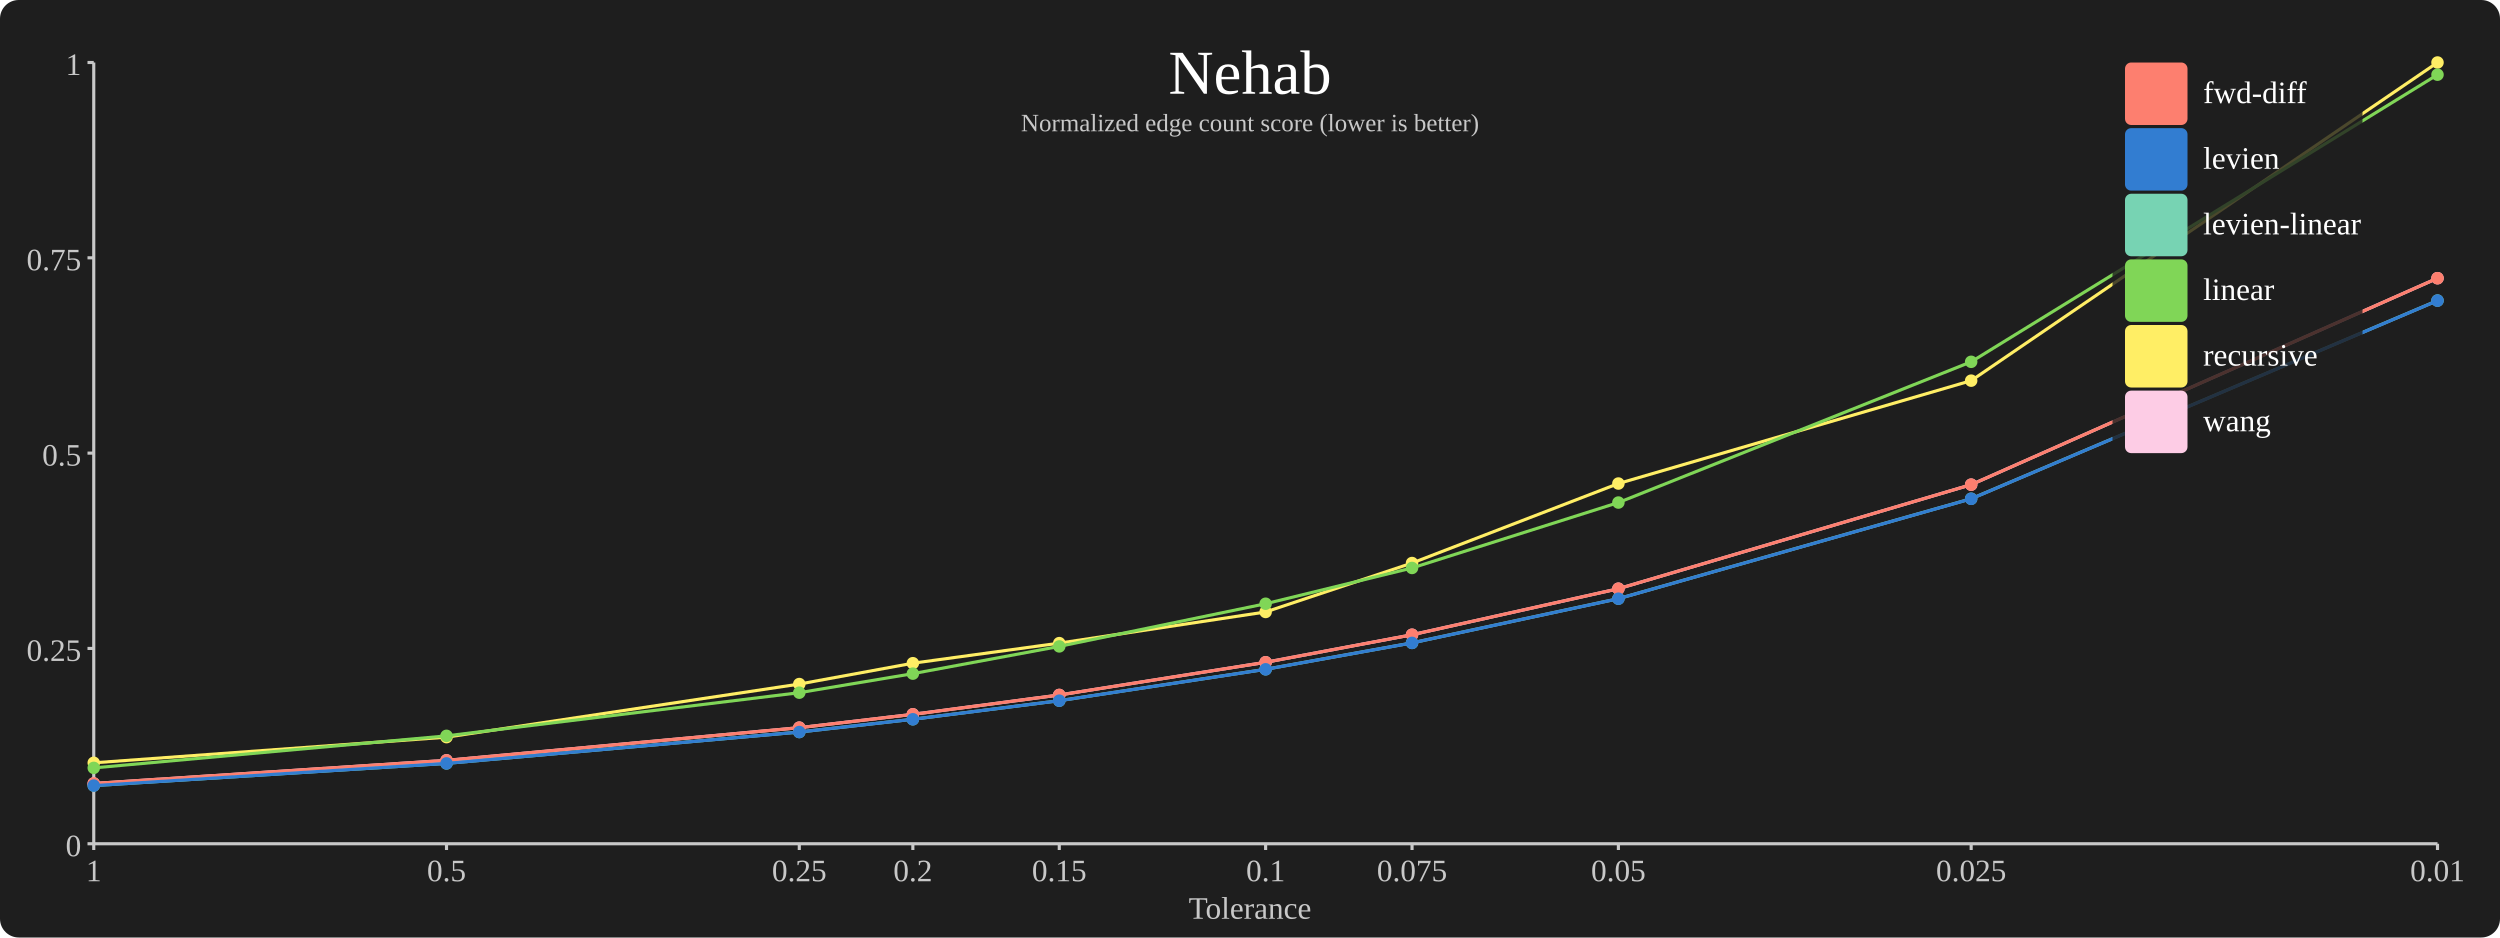
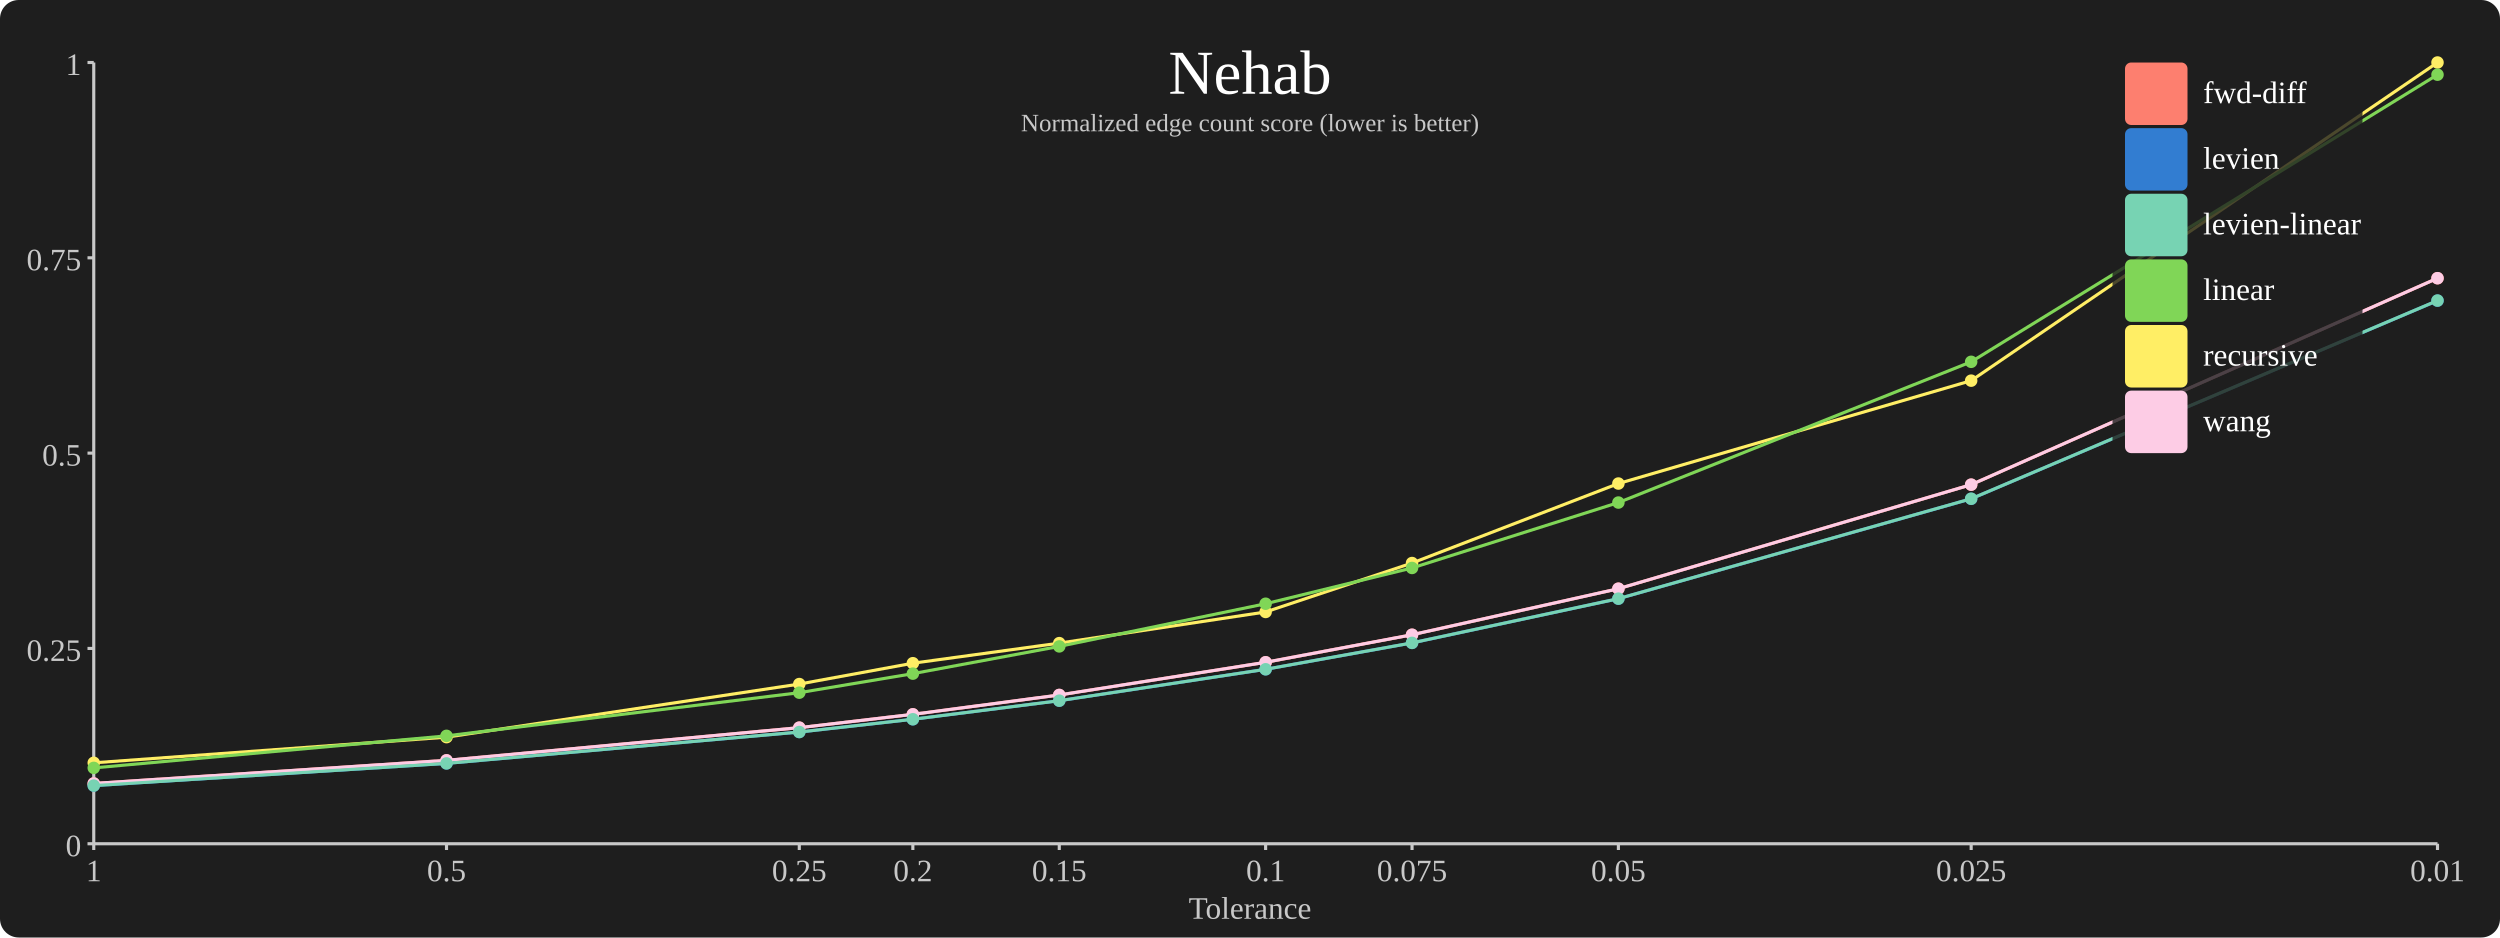
<svg xmlns="http://www.w3.org/2000/svg" viewBox="0 0 800 300">
  <rect x="0" y="0" width="800" height="300" ry="6" style="fill:rgb(30,30,30);stroke:none;fill-opacity:1;stroke-opacity:1;" />
  <path d="M 30 20 L 30 270" style="stroke:rgb(200,200,200);stroke-width:1" />
  <path d="M 30 270 L 780 270" style="stroke:rgb(200,200,200);stroke-width:1" />
  <path d="M 780 270 L 780 272" style="stroke:rgb(200,200,200);stroke-width:1" />
  <text x="780" y="282" style="font-size:10px;fill:rgb(200,200,200);text-anchor:middle;text-align:center;"> 0.01 </text>
  <path d="M 630.772 270 L 630.772 272" style="stroke:rgb(200,200,200);stroke-width:1" />
  <text x="630.772" y="282" style="font-size:10px;fill:rgb(200,200,200);text-anchor:middle;text-align:center;"> 0.025 </text>
  <path d="M 517.886 270 L 517.886 272" style="stroke:rgb(200,200,200);stroke-width:1" />
  <text x="517.886" y="282" style="font-size:10px;fill:rgb(200,200,200);text-anchor:middle;text-align:center;"> 0.05 </text>
  <path d="M 451.852 270 L 451.852 272" style="stroke:rgb(200,200,200);stroke-width:1" />
  <text x="451.852" y="282" style="font-size:10px;fill:rgb(200,200,200);text-anchor:middle;text-align:center;"> 0.075 </text>
  <path d="M 405 270 L 405 272" style="stroke:rgb(200,200,200);stroke-width:1" />
  <text x="405" y="282" style="font-size:10px;fill:rgb(200,200,200);text-anchor:middle;text-align:center;"> 0.1 </text>
  <path d="M 338.966 270 L 338.966 272" style="stroke:rgb(200,200,200);stroke-width:1" />
  <text x="338.966" y="282" style="font-size:10px;fill:rgb(200,200,200);text-anchor:middle;text-align:center;"> 0.15 </text>
  <path d="M 292.114 270 L 292.114 272" style="stroke:rgb(200,200,200);stroke-width:1" />
  <text x="292.114" y="282" style="font-size:10px;fill:rgb(200,200,200);text-anchor:middle;text-align:center;"> 0.2 </text>
  <path d="M 255.773 270 L 255.773 272" style="stroke:rgb(200,200,200);stroke-width:1" />
  <text x="255.773" y="282" style="font-size:10px;fill:rgb(200,200,200);text-anchor:middle;text-align:center;"> 0.25 </text>
  <path d="M 142.886 270 L 142.886 272" style="stroke:rgb(200,200,200);stroke-width:1" />
  <text x="142.886" y="282" style="font-size:10px;fill:rgb(200,200,200);text-anchor:middle;text-align:center;"> 0.5 </text>
  <path d="M 30 270 L 30 272" style="stroke:rgb(200,200,200);stroke-width:1" />
  <text x="30" y="282" style="font-size:10px;fill:rgb(200,200,200);text-anchor:middle;text-align:center;"> 1 </text>
  <path d="M 28 270 L 30 270" style="stroke:rgb(200,200,200);stroke-width:1" />
  <text x="26" y="274" style="font-size:10px;fill:rgb(200,200,200);text-anchor:end;text-align:right;"> 0 </text>
  <path d="M 28 207.5 L 30 207.5" style="stroke:rgb(200,200,200);stroke-width:1" />
  <text x="26" y="211.5" style="font-size:10px;fill:rgb(200,200,200);text-anchor:end;text-align:right;"> 0.25 </text>
  <path d="M 28 145 L 30 145" style="stroke:rgb(200,200,200);stroke-width:1" />
  <text x="26" y="149" style="font-size:10px;fill:rgb(200,200,200);text-anchor:end;text-align:right;"> 0.5 </text>
  <path d="M 28 82.5 L 30 82.5" style="stroke:rgb(200,200,200);stroke-width:1" />
  <text x="26" y="86.5" style="font-size:10px;fill:rgb(200,200,200);text-anchor:end;text-align:right;"> 0.75 </text>
  <path d="M 28 20 L 30 20" style="stroke:rgb(200,200,200);stroke-width:1" />
  <text x="26" y="24" style="font-size:10px;fill:rgb(200,200,200);text-anchor:end;text-align:right;"> 1 </text>
  <text x="400" y="294" style="font-size:10px;fill:rgb(200,200,200);text-anchor:middle;text-align:center;"> Tolerance </text>
-   <circle cx="780" cy="96.18" r="2" style="fill:rgb(119,211,179);stroke:none;fill-opacity:1;stroke-opacity:1;" />
-   <path d="M 780 96.18 L 630.772 159.597" style="stroke:rgb(119,211,179);stroke-width:1" />
-   <circle cx="630.772" cy="159.597" r="2" style="fill:rgb(119,211,179);stroke:none;fill-opacity:1;stroke-opacity:1;" />
-   <path d="M 630.772 159.597 L 517.886 191.567" style="stroke:rgb(119,211,179);stroke-width:1" />
-   <circle cx="517.886" cy="191.567" r="2" style="fill:rgb(119,211,179);stroke:none;fill-opacity:1;stroke-opacity:1;" />
-   <path d="M 517.886 191.567 L 451.852 205.72" style="stroke:rgb(119,211,179);stroke-width:1" />
-   <circle cx="451.852" cy="205.72" r="2" style="fill:rgb(119,211,179);stroke:none;fill-opacity:1;stroke-opacity:1;" />
-   <path d="M 451.852 205.72 L 405 214.167" style="stroke:rgb(119,211,179);stroke-width:1" />
-   <circle cx="405" cy="214.167" r="2" style="fill:rgb(119,211,179);stroke:none;fill-opacity:1;stroke-opacity:1;" />
-   <path d="M 405 214.167 L 338.966 224.218" style="stroke:rgb(119,211,179);stroke-width:1" />
-   <circle cx="338.966" cy="224.218" r="2" style="fill:rgb(119,211,179);stroke:none;fill-opacity:1;stroke-opacity:1;" />
-   <path d="M 338.966 224.218 L 292.114 230.162" style="stroke:rgb(119,211,179);stroke-width:1" />
-   <circle cx="292.114" cy="230.162" r="2" style="fill:rgb(119,211,179);stroke:none;fill-opacity:1;stroke-opacity:1;" />
-   <path d="M 292.114 230.162 L 255.773 234.245" style="stroke:rgb(119,211,179);stroke-width:1" />
-   <circle cx="255.773" cy="234.245" r="2" style="fill:rgb(119,211,179);stroke:none;fill-opacity:1;stroke-opacity:1;" />
-   <path d="M 255.773 234.245 L 142.886 244.287" style="stroke:rgb(119,211,179);stroke-width:1" />
-   <circle cx="142.886" cy="244.287" r="2" style="fill:rgb(119,211,179);stroke:none;fill-opacity:1;stroke-opacity:1;" />
-   <path d="M 142.886 244.287 L 30 251.393" style="stroke:rgb(119,211,179);stroke-width:1" />
-   <circle cx="30" cy="251.393" r="2" style="fill:rgb(119,211,179);stroke:none;fill-opacity:1;stroke-opacity:1;" />
-   <circle cx="780" cy="89.025" r="2" style="fill:rgb(253,204,229);stroke:none;fill-opacity:1;stroke-opacity:1;" />
-   <path d="M 780 89.025 L 630.772 155.093" style="stroke:rgb(253,204,229);stroke-width:1" />
-   <circle cx="630.772" cy="155.093" r="2" style="fill:rgb(253,204,229);stroke:none;fill-opacity:1;stroke-opacity:1;" />
-   <path d="M 630.772 155.093 L 517.886 188.387" style="stroke:rgb(253,204,229);stroke-width:1" />
-   <circle cx="517.886" cy="188.387" r="2" style="fill:rgb(253,204,229);stroke:none;fill-opacity:1;stroke-opacity:1;" />
-   <path d="M 517.886 188.387 L 451.852 203.12" style="stroke:rgb(253,204,229);stroke-width:1" />
-   <circle cx="451.852" cy="203.12" r="2" style="fill:rgb(253,204,229);stroke:none;fill-opacity:1;stroke-opacity:1;" />
-   <path d="M 451.852 203.12 L 405 211.93" style="stroke:rgb(253,204,229);stroke-width:1" />
-   <circle cx="405" cy="211.93" r="2" style="fill:rgb(253,204,229);stroke:none;fill-opacity:1;stroke-opacity:1;" />
-   <path d="M 405 211.93 L 338.966 222.39" style="stroke:rgb(253,204,229);stroke-width:1" />
-   <circle cx="338.966" cy="222.39" r="2" style="fill:rgb(253,204,229);stroke:none;fill-opacity:1;stroke-opacity:1;" />
-   <path d="M 338.966 222.39 L 292.114 228.583" style="stroke:rgb(253,204,229);stroke-width:1" />
-   <circle cx="292.114" cy="228.583" r="2" style="fill:rgb(253,204,229);stroke:none;fill-opacity:1;stroke-opacity:1;" />
-   <path d="M 292.114 228.583 L 255.773 232.85" style="stroke:rgb(253,204,229);stroke-width:1" />
-   <circle cx="255.773" cy="232.85" r="2" style="fill:rgb(253,204,229);stroke:none;fill-opacity:1;stroke-opacity:1;" />
-   <path d="M 255.773 232.85 L 142.886 243.31" style="stroke:rgb(253,204,229);stroke-width:1" />
-   <circle cx="142.886" cy="243.31" r="2" style="fill:rgb(253,204,229);stroke:none;fill-opacity:1;stroke-opacity:1;" />
-   <path d="M 142.886 243.31 L 30 250.7" style="stroke:rgb(253,204,229);stroke-width:1" />
-   <circle cx="30" cy="250.7" r="2" style="fill:rgb(253,204,229);stroke:none;fill-opacity:1;stroke-opacity:1;" />
-   <circle cx="780" cy="89.025" r="2" style="fill:rgb(253,127,111);stroke:none;fill-opacity:1;stroke-opacity:1;" />
-   <path d="M 780 89.025 L 630.772 155.093" style="stroke:rgb(253,127,111);stroke-width:1" />
-   <circle cx="630.772" cy="155.093" r="2" style="fill:rgb(253,127,111);stroke:none;fill-opacity:1;stroke-opacity:1;" />
-   <path d="M 630.772 155.093 L 517.886 188.387" style="stroke:rgb(253,127,111);stroke-width:1" />
-   <circle cx="517.886" cy="188.387" r="2" style="fill:rgb(253,127,111);stroke:none;fill-opacity:1;stroke-opacity:1;" />
-   <path d="M 517.886 188.387 L 451.852 203.12" style="stroke:rgb(253,127,111);stroke-width:1" />
-   <circle cx="451.852" cy="203.12" r="2" style="fill:rgb(253,127,111);stroke:none;fill-opacity:1;stroke-opacity:1;" />
-   <path d="M 451.852 203.12 L 405 211.93" style="stroke:rgb(253,127,111);stroke-width:1" />
-   <circle cx="405" cy="211.93" r="2" style="fill:rgb(253,127,111);stroke:none;fill-opacity:1;stroke-opacity:1;" />
-   <path d="M 405 211.93 L 338.966 222.39" style="stroke:rgb(253,127,111);stroke-width:1" />
-   <circle cx="338.966" cy="222.39" r="2" style="fill:rgb(253,127,111);stroke:none;fill-opacity:1;stroke-opacity:1;" />
-   <path d="M 338.966 222.39 L 292.114 228.583" style="stroke:rgb(253,127,111);stroke-width:1" />
-   <circle cx="292.114" cy="228.583" r="2" style="fill:rgb(253,127,111);stroke:none;fill-opacity:1;stroke-opacity:1;" />
-   <path d="M 292.114 228.583 L 255.773 232.85" style="stroke:rgb(253,127,111);stroke-width:1" />
-   <circle cx="255.773" cy="232.85" r="2" style="fill:rgb(253,127,111);stroke:none;fill-opacity:1;stroke-opacity:1;" />
-   <path d="M 255.773 232.85 L 142.886 243.31" style="stroke:rgb(253,127,111);stroke-width:1" />
-   <circle cx="142.886" cy="243.31" r="2" style="fill:rgb(253,127,111);stroke:none;fill-opacity:1;stroke-opacity:1;" />
-   <path d="M 142.886 243.31 L 30 250.7" style="stroke:rgb(253,127,111);stroke-width:1" />
-   <circle cx="30" cy="250.7" r="2" style="fill:rgb(253,127,111);stroke:none;fill-opacity:1;stroke-opacity:1;" />
  <circle cx="780" cy="96.205" r="2" style="fill:rgb(50,125,209);stroke:none;fill-opacity:1;stroke-opacity:1;" />
  <path d="M 780 96.205 L 630.772 159.618" style="stroke:rgb(50,125,209);stroke-width:1" />
  <circle cx="630.772" cy="159.618" r="2" style="fill:rgb(50,125,209);stroke:none;fill-opacity:1;stroke-opacity:1;" />
  <path d="M 630.772 159.618 L 517.886 191.58" style="stroke:rgb(50,125,209);stroke-width:1" />
  <circle cx="517.886" cy="191.58" r="2" style="fill:rgb(50,125,209);stroke:none;fill-opacity:1;stroke-opacity:1;" />
  <path d="M 517.886 191.58 L 451.852 205.728" style="stroke:rgb(50,125,209);stroke-width:1" />
  <circle cx="451.852" cy="205.728" r="2" style="fill:rgb(50,125,209);stroke:none;fill-opacity:1;stroke-opacity:1;" />
  <path d="M 451.852 205.728 L 405 214.175" style="stroke:rgb(50,125,209);stroke-width:1" />
  <circle cx="405" cy="214.175" r="2" style="fill:rgb(50,125,209);stroke:none;fill-opacity:1;stroke-opacity:1;" />
  <path d="M 405 214.175 L 338.966 224.218" style="stroke:rgb(50,125,209);stroke-width:1" />
  <circle cx="338.966" cy="224.218" r="2" style="fill:rgb(50,125,209);stroke:none;fill-opacity:1;stroke-opacity:1;" />
  <path d="M 338.966 224.218 L 292.114 230.165" style="stroke:rgb(50,125,209);stroke-width:1" />
  <circle cx="292.114" cy="230.165" r="2" style="fill:rgb(50,125,209);stroke:none;fill-opacity:1;stroke-opacity:1;" />
  <path d="M 292.114 230.165 L 255.773 234.243" style="stroke:rgb(50,125,209);stroke-width:1" />
  <circle cx="255.773" cy="234.243" r="2" style="fill:rgb(50,125,209);stroke:none;fill-opacity:1;stroke-opacity:1;" />
  <path d="M 255.773 234.243 L 142.886 244.285" style="stroke:rgb(50,125,209);stroke-width:1" />
  <circle cx="142.886" cy="244.285" r="2" style="fill:rgb(50,125,209);stroke:none;fill-opacity:1;stroke-opacity:1;" />
  <path d="M 142.886 244.285 L 30 251.39" style="stroke:rgb(50,125,209);stroke-width:1" />
  <circle cx="30" cy="251.39" r="2" style="fill:rgb(50,125,209);stroke:none;fill-opacity:1;stroke-opacity:1;" />
  <circle cx="780" cy="20" r="2" style="fill:rgb(255,238,101);stroke:none;fill-opacity:1;stroke-opacity:1;" />
  <path d="M 780 20 L 630.772 121.81" style="stroke:rgb(255,238,101);stroke-width:1" />
  <circle cx="630.772" cy="121.81" r="2" style="fill:rgb(255,238,101);stroke:none;fill-opacity:1;stroke-opacity:1;" />
  <path d="M 630.772 121.81 L 517.886 154.73" style="stroke:rgb(255,238,101);stroke-width:1" />
  <circle cx="517.886" cy="154.73" r="2" style="fill:rgb(255,238,101);stroke:none;fill-opacity:1;stroke-opacity:1;" />
  <path d="M 517.886 154.73 L 451.852 180.173" style="stroke:rgb(255,238,101);stroke-width:1" />
  <circle cx="451.852" cy="180.173" r="2" style="fill:rgb(255,238,101);stroke:none;fill-opacity:1;stroke-opacity:1;" />
  <path d="M 451.852 180.173 L 405 195.825" style="stroke:rgb(255,238,101);stroke-width:1" />
  <circle cx="405" cy="195.825" r="2" style="fill:rgb(255,238,101);stroke:none;fill-opacity:1;stroke-opacity:1;" />
  <path d="M 405 195.825 L 338.966 205.8" style="stroke:rgb(255,238,101);stroke-width:1" />
  <circle cx="338.966" cy="205.8" r="2" style="fill:rgb(255,238,101);stroke:none;fill-opacity:1;stroke-opacity:1;" />
  <path d="M 338.966 205.8 L 292.114 212.225" style="stroke:rgb(255,238,101);stroke-width:1" />
  <circle cx="292.114" cy="212.225" r="2" style="fill:rgb(255,238,101);stroke:none;fill-opacity:1;stroke-opacity:1;" />
  <path d="M 292.114 212.225 L 255.773 218.897" style="stroke:rgb(255,238,101);stroke-width:1" />
  <circle cx="255.773" cy="218.897" r="2" style="fill:rgb(255,238,101);stroke:none;fill-opacity:1;stroke-opacity:1;" />
  <path d="M 255.773 218.897 L 142.886 235.887" style="stroke:rgb(255,238,101);stroke-width:1" />
  <circle cx="142.886" cy="235.887" r="2" style="fill:rgb(255,238,101);stroke:none;fill-opacity:1;stroke-opacity:1;" />
  <path d="M 142.886 235.887 L 30 244.095" style="stroke:rgb(255,238,101);stroke-width:1" />
  <circle cx="30" cy="244.095" r="2" style="fill:rgb(255,238,101);stroke:none;fill-opacity:1;stroke-opacity:1;" />
  <circle cx="780" cy="23.898" r="2" style="fill:rgb(128,214,87);stroke:none;fill-opacity:1;stroke-opacity:1;" />
  <path d="M 780 23.898 L 630.772 115.78" style="stroke:rgb(128,214,87);stroke-width:1" />
  <circle cx="630.772" cy="115.78" r="2" style="fill:rgb(128,214,87);stroke:none;fill-opacity:1;stroke-opacity:1;" />
  <path d="M 630.772 115.78 L 517.886 160.815" style="stroke:rgb(128,214,87);stroke-width:1" />
  <circle cx="517.886" cy="160.815" r="2" style="fill:rgb(128,214,87);stroke:none;fill-opacity:1;stroke-opacity:1;" />
  <path d="M 517.886 160.815 L 451.852 181.748" style="stroke:rgb(128,214,87);stroke-width:1" />
  <circle cx="451.852" cy="181.748" r="2" style="fill:rgb(128,214,87);stroke:none;fill-opacity:1;stroke-opacity:1;" />
  <path d="M 451.852 181.748 L 405 193.195" style="stroke:rgb(128,214,87);stroke-width:1" />
  <circle cx="405" cy="193.195" r="2" style="fill:rgb(128,214,87);stroke:none;fill-opacity:1;stroke-opacity:1;" />
  <path d="M 405 193.195 L 338.966 206.847" style="stroke:rgb(128,214,87);stroke-width:1" />
  <circle cx="338.966" cy="206.847" r="2" style="fill:rgb(128,214,87);stroke:none;fill-opacity:1;stroke-opacity:1;" />
  <path d="M 338.966 206.847 L 292.114 215.565" style="stroke:rgb(128,214,87);stroke-width:1" />
  <circle cx="292.114" cy="215.565" r="2" style="fill:rgb(128,214,87);stroke:none;fill-opacity:1;stroke-opacity:1;" />
  <path d="M 292.114 215.565 L 255.773 221.657" style="stroke:rgb(128,214,87);stroke-width:1" />
  <circle cx="255.773" cy="221.657" r="2" style="fill:rgb(128,214,87);stroke:none;fill-opacity:1;stroke-opacity:1;" />
  <path d="M 255.773 221.657 L 142.886 235.47" style="stroke:rgb(128,214,87);stroke-width:1" />
  <circle cx="142.886" cy="235.47" r="2" style="fill:rgb(128,214,87);stroke:none;fill-opacity:1;stroke-opacity:1;" />
  <path d="M 142.886 235.47 L 30 245.725" style="stroke:rgb(128,214,87);stroke-width:1" />
  <circle cx="30" cy="245.725" r="2" style="fill:rgb(128,214,87);stroke:none;fill-opacity:1;stroke-opacity:1;" />
+   <circle cx="780" cy="89.025" r="2" style="fill:rgb(253,127,111);stroke:none;fill-opacity:1;stroke-opacity:1;" />
+   <path d="M 780 89.025 L 630.772 155.093" style="stroke:rgb(253,127,111);stroke-width:1" />
+   <circle cx="630.772" cy="155.093" r="2" style="fill:rgb(253,127,111);stroke:none;fill-opacity:1;stroke-opacity:1;" />
+   <path d="M 630.772 155.093 L 517.886 188.387" style="stroke:rgb(253,127,111);stroke-width:1" />
+   <circle cx="517.886" cy="188.387" r="2" style="fill:rgb(253,127,111);stroke:none;fill-opacity:1;stroke-opacity:1;" />
+   <path d="M 517.886 188.387 L 451.852 203.12" style="stroke:rgb(253,127,111);stroke-width:1" />
+   <circle cx="451.852" cy="203.12" r="2" style="fill:rgb(253,127,111);stroke:none;fill-opacity:1;stroke-opacity:1;" />
+   <path d="M 451.852 203.12 L 405 211.93" style="stroke:rgb(253,127,111);stroke-width:1" />
+   <circle cx="405" cy="211.93" r="2" style="fill:rgb(253,127,111);stroke:none;fill-opacity:1;stroke-opacity:1;" />
+   <path d="M 405 211.93 L 338.966 222.39" style="stroke:rgb(253,127,111);stroke-width:1" />
+   <circle cx="338.966" cy="222.39" r="2" style="fill:rgb(253,127,111);stroke:none;fill-opacity:1;stroke-opacity:1;" />
+   <path d="M 338.966 222.39 L 292.114 228.583" style="stroke:rgb(253,127,111);stroke-width:1" />
+   <circle cx="292.114" cy="228.583" r="2" style="fill:rgb(253,127,111);stroke:none;fill-opacity:1;stroke-opacity:1;" />
+   <path d="M 292.114 228.583 L 255.773 232.85" style="stroke:rgb(253,127,111);stroke-width:1" />
+   <circle cx="255.773" cy="232.85" r="2" style="fill:rgb(253,127,111);stroke:none;fill-opacity:1;stroke-opacity:1;" />
+   <path d="M 255.773 232.85 L 142.886 243.31" style="stroke:rgb(253,127,111);stroke-width:1" />
+   <circle cx="142.886" cy="243.31" r="2" style="fill:rgb(253,127,111);stroke:none;fill-opacity:1;stroke-opacity:1;" />
+   <path d="M 142.886 243.31 L 30 250.7" style="stroke:rgb(253,127,111);stroke-width:1" />
+   <circle cx="30" cy="250.7" r="2" style="fill:rgb(253,127,111);stroke:none;fill-opacity:1;stroke-opacity:1;" />
+   <circle cx="780" cy="89.025" r="2" style="fill:rgb(253,204,229);stroke:none;fill-opacity:1;stroke-opacity:1;" />
+   <path d="M 780 89.025 L 630.772 155.093" style="stroke:rgb(253,204,229);stroke-width:1" />
+   <circle cx="630.772" cy="155.093" r="2" style="fill:rgb(253,204,229);stroke:none;fill-opacity:1;stroke-opacity:1;" />
+   <path d="M 630.772 155.093 L 517.886 188.387" style="stroke:rgb(253,204,229);stroke-width:1" />
+   <circle cx="517.886" cy="188.387" r="2" style="fill:rgb(253,204,229);stroke:none;fill-opacity:1;stroke-opacity:1;" />
+   <path d="M 517.886 188.387 L 451.852 203.12" style="stroke:rgb(253,204,229);stroke-width:1" />
+   <circle cx="451.852" cy="203.12" r="2" style="fill:rgb(253,204,229);stroke:none;fill-opacity:1;stroke-opacity:1;" />
+   <path d="M 451.852 203.12 L 405 211.93" style="stroke:rgb(253,204,229);stroke-width:1" />
+   <circle cx="405" cy="211.93" r="2" style="fill:rgb(253,204,229);stroke:none;fill-opacity:1;stroke-opacity:1;" />
+   <path d="M 405 211.93 L 338.966 222.39" style="stroke:rgb(253,204,229);stroke-width:1" />
+   <circle cx="338.966" cy="222.39" r="2" style="fill:rgb(253,204,229);stroke:none;fill-opacity:1;stroke-opacity:1;" />
+   <path d="M 338.966 222.39 L 292.114 228.583" style="stroke:rgb(253,204,229);stroke-width:1" />
+   <circle cx="292.114" cy="228.583" r="2" style="fill:rgb(253,204,229);stroke:none;fill-opacity:1;stroke-opacity:1;" />
+   <path d="M 292.114 228.583 L 255.773 232.85" style="stroke:rgb(253,204,229);stroke-width:1" />
+   <circle cx="255.773" cy="232.85" r="2" style="fill:rgb(253,204,229);stroke:none;fill-opacity:1;stroke-opacity:1;" />
+   <path d="M 255.773 232.85 L 142.886 243.31" style="stroke:rgb(253,204,229);stroke-width:1" />
+   <circle cx="142.886" cy="243.31" r="2" style="fill:rgb(253,204,229);stroke:none;fill-opacity:1;stroke-opacity:1;" />
+   <path d="M 142.886 243.31 L 30 250.7" style="stroke:rgb(253,204,229);stroke-width:1" />
+   <circle cx="30" cy="250.7" r="2" style="fill:rgb(253,204,229);stroke:none;fill-opacity:1;stroke-opacity:1;" />
+   <circle cx="780" cy="96.18" r="2" style="fill:rgb(119,211,179);stroke:none;fill-opacity:1;stroke-opacity:1;" />
+   <path d="M 780 96.18 L 630.772 159.597" style="stroke:rgb(119,211,179);stroke-width:1" />
+   <circle cx="630.772" cy="159.597" r="2" style="fill:rgb(119,211,179);stroke:none;fill-opacity:1;stroke-opacity:1;" />
+   <path d="M 630.772 159.597 L 517.886 191.567" style="stroke:rgb(119,211,179);stroke-width:1" />
+   <circle cx="517.886" cy="191.567" r="2" style="fill:rgb(119,211,179);stroke:none;fill-opacity:1;stroke-opacity:1;" />
+   <path d="M 517.886 191.567 L 451.852 205.72" style="stroke:rgb(119,211,179);stroke-width:1" />
+   <circle cx="451.852" cy="205.72" r="2" style="fill:rgb(119,211,179);stroke:none;fill-opacity:1;stroke-opacity:1;" />
+   <path d="M 451.852 205.72 L 405 214.167" style="stroke:rgb(119,211,179);stroke-width:1" />
+   <circle cx="405" cy="214.167" r="2" style="fill:rgb(119,211,179);stroke:none;fill-opacity:1;stroke-opacity:1;" />
+   <path d="M 405 214.167 L 338.966 224.218" style="stroke:rgb(119,211,179);stroke-width:1" />
+   <circle cx="338.966" cy="224.218" r="2" style="fill:rgb(119,211,179);stroke:none;fill-opacity:1;stroke-opacity:1;" />
+   <path d="M 338.966 224.218 L 292.114 230.162" style="stroke:rgb(119,211,179);stroke-width:1" />
+   <circle cx="292.114" cy="230.162" r="2" style="fill:rgb(119,211,179);stroke:none;fill-opacity:1;stroke-opacity:1;" />
+   <path d="M 292.114 230.162 L 255.773 234.245" style="stroke:rgb(119,211,179);stroke-width:1" />
+   <circle cx="255.773" cy="234.245" r="2" style="fill:rgb(119,211,179);stroke:none;fill-opacity:1;stroke-opacity:1;" />
+   <path d="M 255.773 234.245 L 142.886 244.287" style="stroke:rgb(119,211,179);stroke-width:1" />
+   <circle cx="142.886" cy="244.287" r="2" style="fill:rgb(119,211,179);stroke:none;fill-opacity:1;stroke-opacity:1;" />
+   <path d="M 142.886 244.287 L 30 251.393" style="stroke:rgb(119,211,179);stroke-width:1" />
+   <circle cx="30" cy="251.393" r="2" style="fill:rgb(119,211,179);stroke:none;fill-opacity:1;stroke-opacity:1;" />
  <rect x="676" y="16" width="80" height="133" ry="4" style="fill:rgb(30,30,30);stroke:none;fill-opacity:0.8;stroke-opacity:1;" />
  <rect x="680" y="20" width="20" height="20" ry="2" style="fill:rgb(253,127,111);stroke:none;fill-opacity:1;stroke-opacity:1;" />
  <text x="705" y="33" style="font-size:10px;fill:rgb(255,255,255);text-anchor:start;text-align:left;"> fwd-diff </text>
  <rect x="680" y="41" width="20" height="20" ry="2" style="fill:rgb(50,125,209);stroke:none;fill-opacity:1;stroke-opacity:1;" />
  <text x="705" y="54" style="font-size:10px;fill:rgb(255,255,255);text-anchor:start;text-align:left;"> levien </text>
  <rect x="680" y="62" width="20" height="20" ry="2" style="fill:rgb(119,211,179);stroke:none;fill-opacity:1;stroke-opacity:1;" />
  <text x="705" y="75" style="font-size:10px;fill:rgb(255,255,255);text-anchor:start;text-align:left;"> levien-linear </text>
  <rect x="680" y="83" width="20" height="20" ry="2" style="fill:rgb(128,214,87);stroke:none;fill-opacity:1;stroke-opacity:1;" />
  <text x="705" y="96" style="font-size:10px;fill:rgb(255,255,255);text-anchor:start;text-align:left;"> linear </text>
  <rect x="680" y="104" width="20" height="20" ry="2" style="fill:rgb(255,238,101);stroke:none;fill-opacity:1;stroke-opacity:1;" />
  <text x="705" y="117" style="font-size:10px;fill:rgb(255,255,255);text-anchor:start;text-align:left;"> recursive </text>
  <rect x="680" y="125" width="20" height="20" ry="2" style="fill:rgb(253,204,229);stroke:none;fill-opacity:1;stroke-opacity:1;" />
  <text x="705" y="138" style="font-size:10px;fill:rgb(255,255,255);text-anchor:start;text-align:left;"> wang </text>
  <text x="400" y="30" style="font-size:20px;fill:rgb(255,255,255);text-anchor:middle;text-align:center;"> Nehab </text>
  <text x="400" y="42" style="font-size:8px;fill:rgb(200,200,200);text-anchor:middle;text-align:center;"> Normalized edge count score (lower is better) </text>
</svg>
